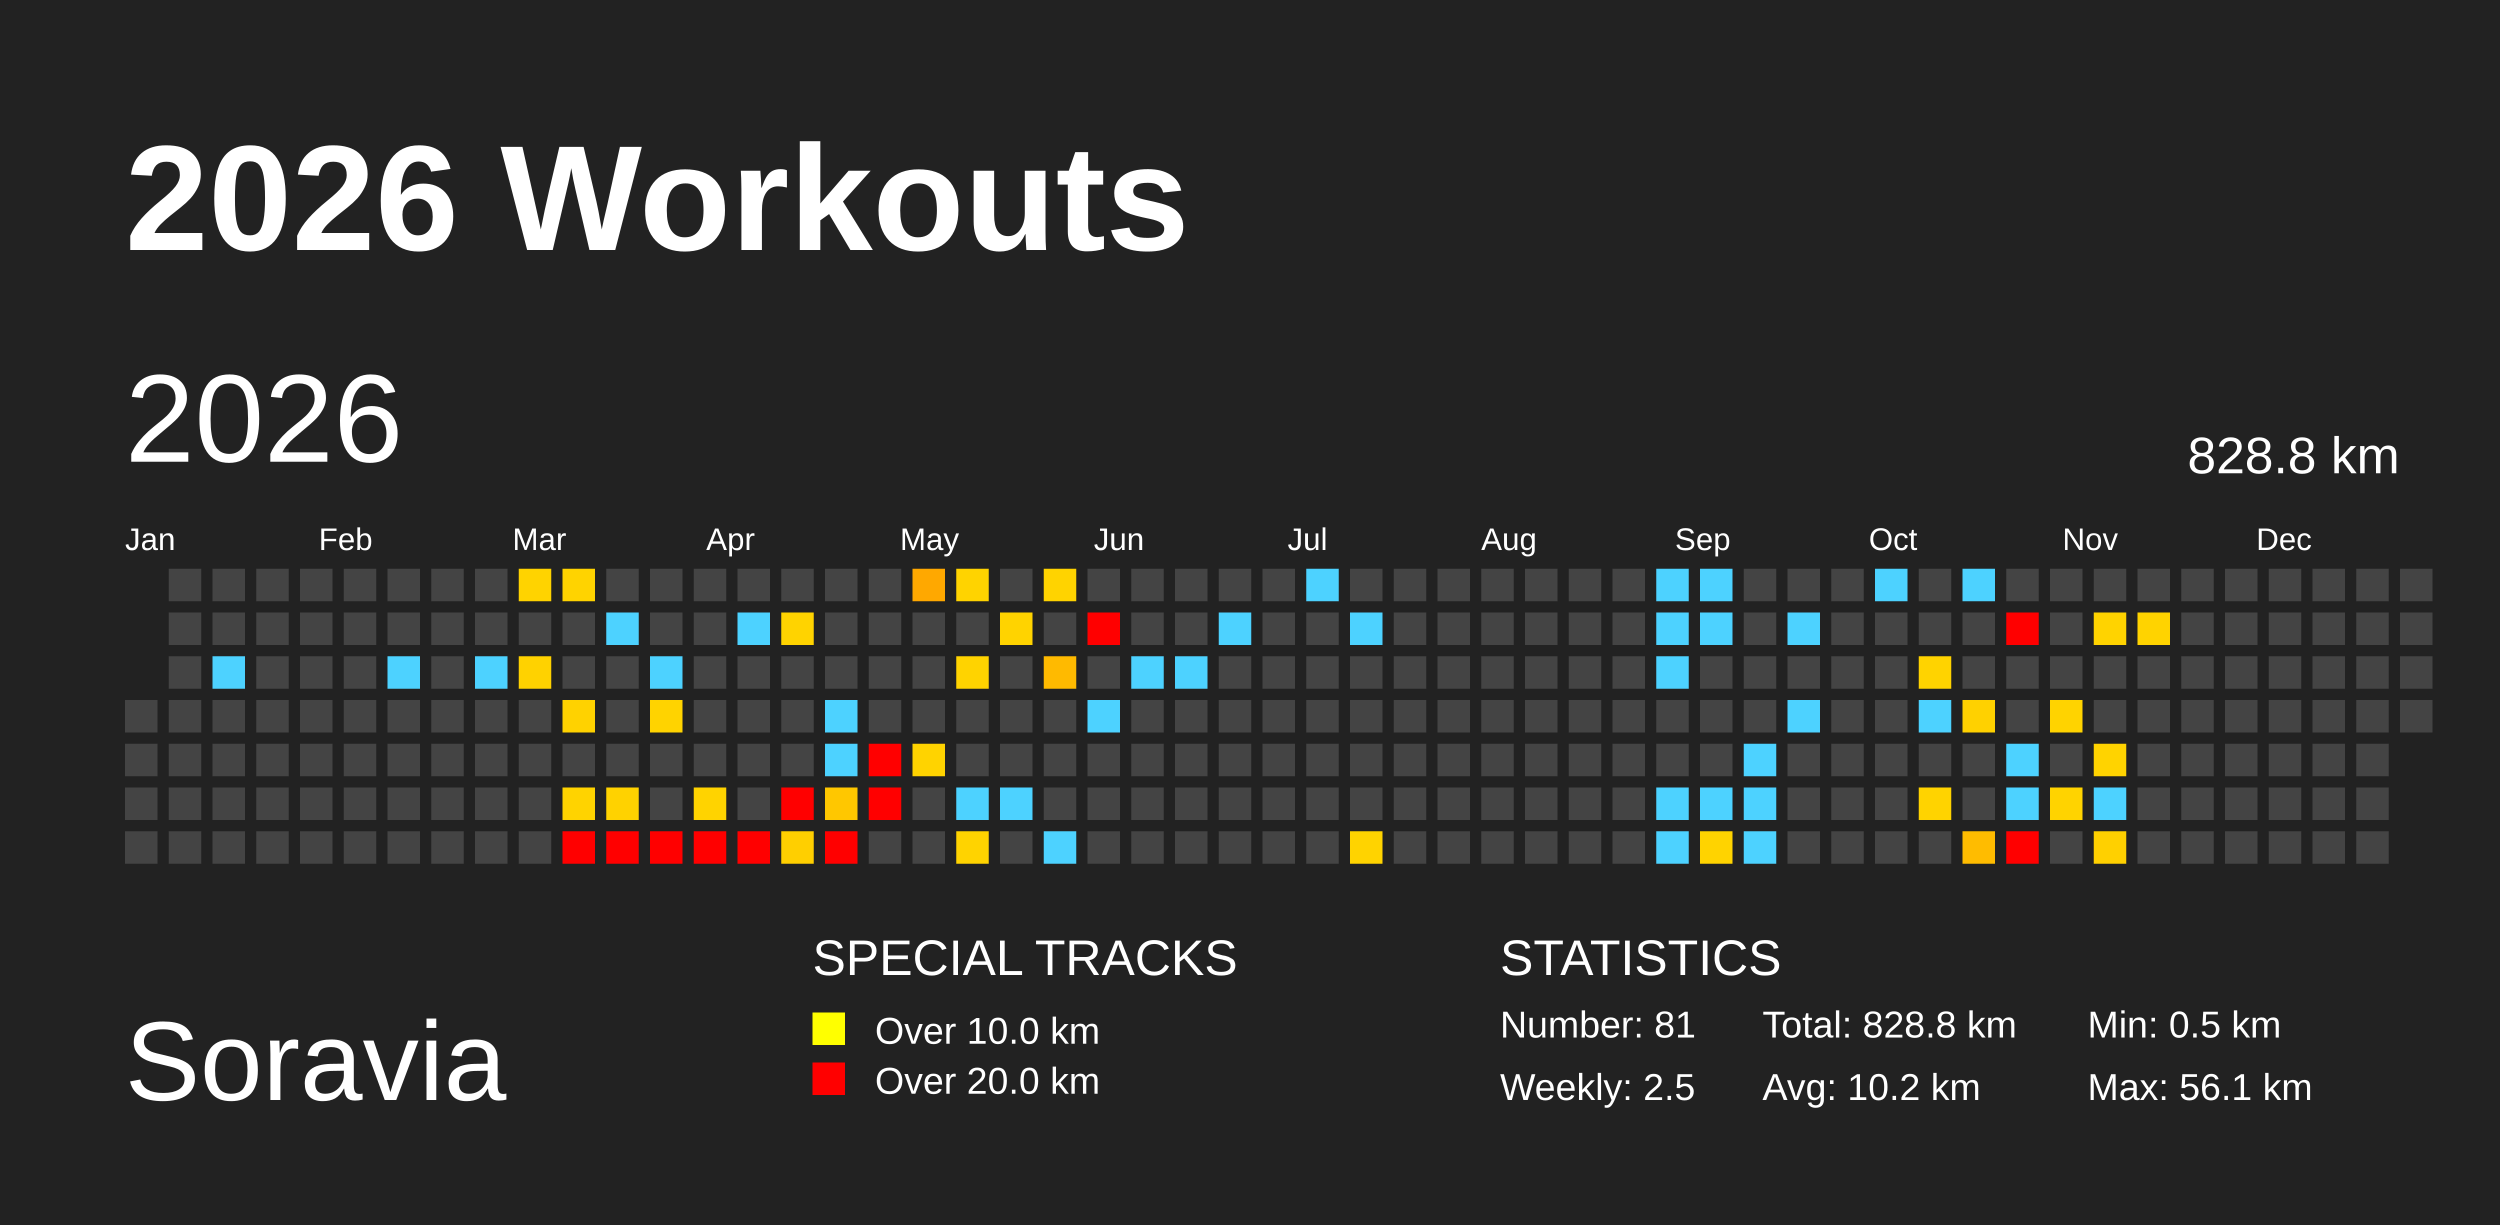
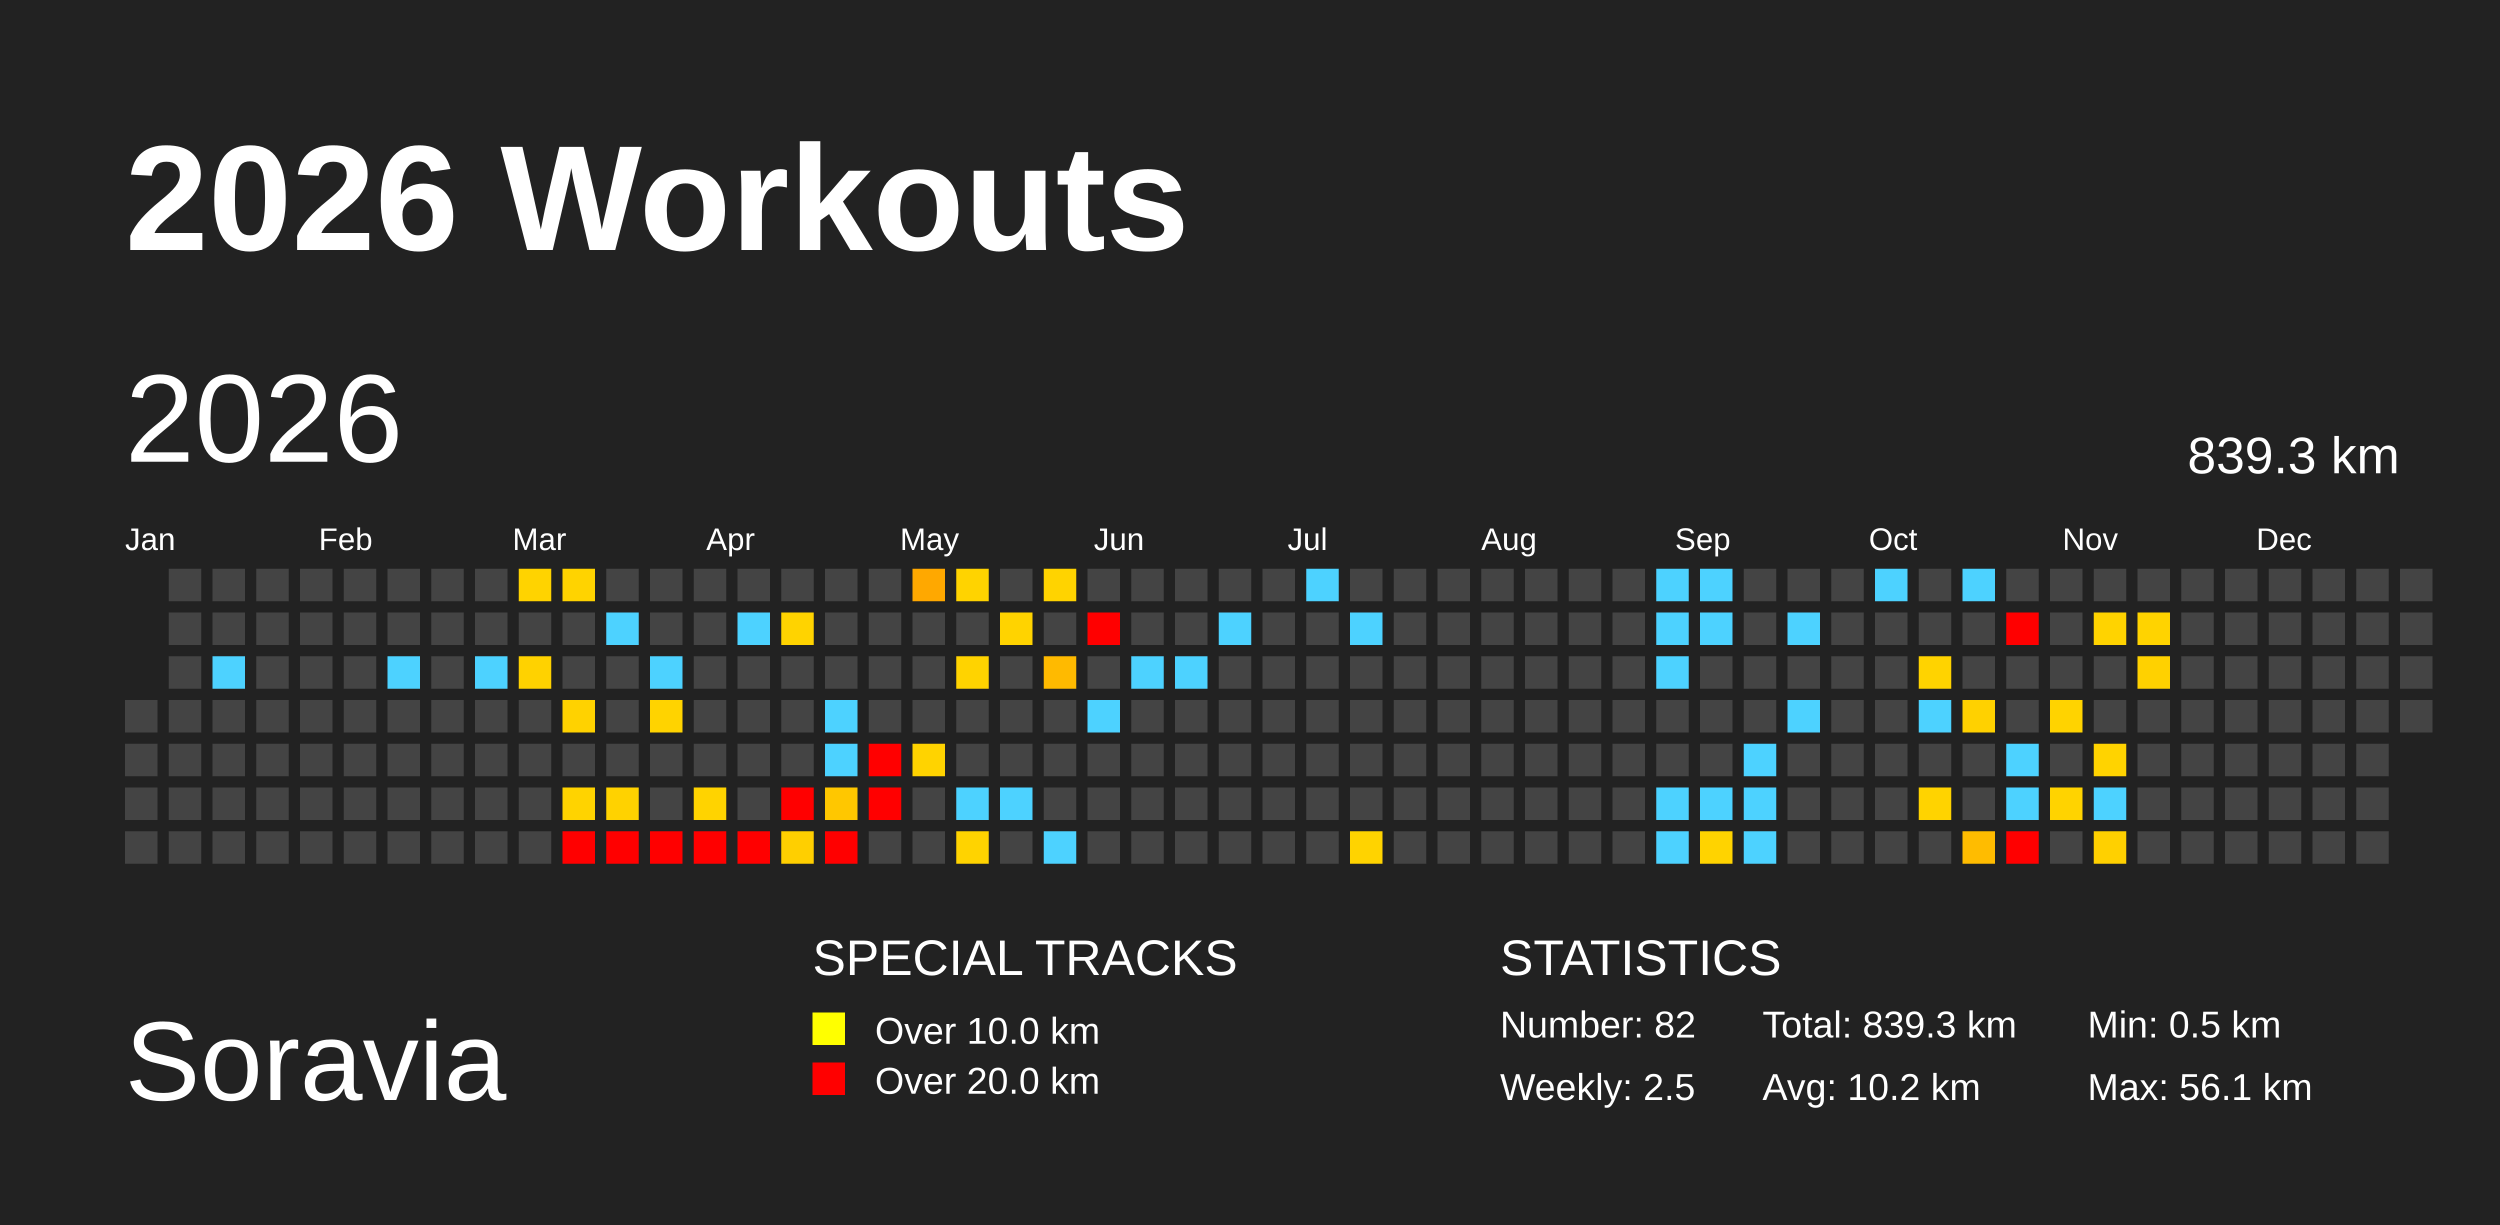
<svg xmlns="http://www.w3.org/2000/svg" baseProfile="full" height="98mm" version="1.1" viewBox="0,0,200,98" width="200mm">
  <defs />
  <rect fill="#222222" height="98" width="200" x="0" y="0" />
  <text fill="#FFFFFF" style="font-size:12px; font-family:Arial; font-weight:bold;" x="10" y="20">2026 Workouts</text>
  <text fill="#FFFFFF" style="font-size:9px; font-family:Arial" x="10" y="88">Soravia</text>
  <text fill="#FFFFFF" style="font-size:4px; font-family:Arial" x="65" y="78">SPECIAL TRACKS</text>
  <rect fill="yellow" height="2.6" width="2.6" x="65" y="81" />
  <text fill="#FFFFFF" style="font-size:3px; font-family:Arial" x="70" y="83.5">Over 10.0 km</text>
  <rect fill="red" height="2.6" width="2.6" x="65" y="85" />
  <text fill="#FFFFFF" style="font-size:3px; font-family:Arial" x="70" y="87.5">Over 20.0 km</text>
  <text fill="#FFFFFF" style="font-size:4px; font-family:Arial" x="120" y="78">STATISTICS</text>
-   <text fill="#FFFFFF" style="font-size:3px; font-family:Arial" x="120" y="83">Number: 81</text>
+   <text fill="#FFFFFF" style="font-size:3px; font-family:Arial" x="120" y="83">Number: 82</text>
  <text fill="#FFFFFF" style="font-size:3px; font-family:Arial" x="120" y="88">Weekly: 2.5</text>
-   <text fill="#FFFFFF" style="font-size:3px; font-family:Arial" x="141" y="83">Total: 828.8 km</text>
+   <text fill="#FFFFFF" style="font-size:3px; font-family:Arial" x="141" y="83">Total: 839.3 km</text>
  <text fill="#FFFFFF" style="font-size:3px; font-family:Arial" x="141" y="88">Avg: 10.2 km</text>
  <text fill="#FFFFFF" style="font-size:3px; font-family:Arial" x="167" y="83">Min: 0.5 km</text>
  <text fill="#FFFFFF" style="font-size:3px; font-family:Arial" x="167" y="88">Max: 56.1 km</text>
  <text dominant-baseline="hanging" fill="#FFFFFF" style="font-size:10.0px; font-family:Arial;" x="10" y="30">2026</text>
-   <text dominant-baseline="hanging" fill="#FFFFFF" style="font-size:4.125px; font-family:Arial;" x="175" y="35">828.8 km</text>
+   <text dominant-baseline="hanging" fill="#FFFFFF" style="font-size:4.125px; font-family:Arial;" x="175" y="35">839.3 km</text>
  <text fill="#FFFFFF" style="font-size:2.5px; font-family:Arial" x="10.0" y="44">Jan</text>
  <text fill="#FFFFFF" style="font-size:2.5px; font-family:Arial" x="25.5" y="44">Feb</text>
  <text fill="#FFFFFF" style="font-size:2.5px; font-family:Arial" x="41.0" y="44">Mar</text>
  <text fill="#FFFFFF" style="font-size:2.5px; font-family:Arial" x="56.5" y="44">Apr</text>
  <text fill="#FFFFFF" style="font-size:2.5px; font-family:Arial" x="72.0" y="44">May</text>
  <text fill="#FFFFFF" style="font-size:2.5px; font-family:Arial" x="87.5" y="44">Jun</text>
  <text fill="#FFFFFF" style="font-size:2.5px; font-family:Arial" x="103.0" y="44">Jul</text>
  <text fill="#FFFFFF" style="font-size:2.5px; font-family:Arial" x="118.5" y="44">Aug</text>
  <text fill="#FFFFFF" style="font-size:2.5px; font-family:Arial" x="134.0" y="44">Sep</text>
  <text fill="#FFFFFF" style="font-size:2.5px; font-family:Arial" x="149.5" y="44">Oct</text>
  <text fill="#FFFFFF" style="font-size:2.5px; font-family:Arial" x="165.0" y="44">Nov</text>
  <text fill="#FFFFFF" style="font-size:2.5px; font-family:Arial" x="180.5" y="44">Dec</text>
  <rect fill="#444444" height="2.6" width="2.6" x="10.0" y="56.0" />
  <rect fill="#444444" height="2.6" width="2.6" x="10.0" y="59.5" />
  <rect fill="#444444" height="2.6" width="2.6" x="10.0" y="63.0" />
  <rect fill="#444444" height="2.6" width="2.6" x="10.0" y="66.5" />
  <rect fill="#444444" height="2.6" width="2.6" x="13.5" y="45.5" />
  <rect fill="#444444" height="2.6" width="2.6" x="13.5" y="49.0" />
  <rect fill="#444444" height="2.6" width="2.6" x="13.5" y="52.5" />
  <rect fill="#444444" height="2.6" width="2.6" x="13.5" y="56.0" />
  <rect fill="#444444" height="2.6" width="2.6" x="13.5" y="59.5" />
  <rect fill="#444444" height="2.6" width="2.6" x="13.5" y="63.0" />
  <rect fill="#444444" height="2.6" width="2.6" x="13.5" y="66.5" />
  <rect fill="#444444" height="2.6" width="2.6" x="17.0" y="45.5" />
  <rect fill="#444444" height="2.6" width="2.6" x="17.0" y="49.0" />
  <rect fill="#4dd2ff" height="2.6" width="2.6" x="17.0" y="52.5" />
  <rect fill="#444444" height="2.6" width="2.6" x="17.0" y="56.0" />
  <rect fill="#444444" height="2.6" width="2.6" x="17.0" y="59.5" />
  <rect fill="#444444" height="2.6" width="2.6" x="17.0" y="63.0" />
  <rect fill="#444444" height="2.6" width="2.6" x="17.0" y="66.5" />
  <rect fill="#444444" height="2.6" width="2.6" x="20.5" y="45.5" />
  <rect fill="#444444" height="2.6" width="2.6" x="20.5" y="49.0" />
  <rect fill="#444444" height="2.6" width="2.6" x="20.5" y="52.5" />
  <rect fill="#444444" height="2.6" width="2.6" x="20.5" y="56.0" />
  <rect fill="#444444" height="2.6" width="2.6" x="20.5" y="59.5" />
  <rect fill="#444444" height="2.6" width="2.6" x="20.5" y="63.0" />
  <rect fill="#444444" height="2.6" width="2.6" x="20.5" y="66.5" />
  <rect fill="#444444" height="2.6" width="2.6" x="24.0" y="45.5" />
  <rect fill="#444444" height="2.6" width="2.6" x="24.0" y="49.0" />
  <rect fill="#444444" height="2.6" width="2.6" x="24.0" y="52.5" />
  <rect fill="#444444" height="2.6" width="2.6" x="24.0" y="56.0" />
  <rect fill="#444444" height="2.6" width="2.6" x="24.0" y="59.5" />
  <rect fill="#444444" height="2.6" width="2.6" x="24.0" y="63.0" />
  <rect fill="#444444" height="2.6" width="2.6" x="24.0" y="66.5" />
  <rect fill="#444444" height="2.6" width="2.6" x="27.5" y="45.5" />
  <rect fill="#444444" height="2.6" width="2.6" x="27.5" y="49.0" />
  <rect fill="#444444" height="2.6" width="2.6" x="27.5" y="52.5" />
  <rect fill="#444444" height="2.6" width="2.6" x="27.5" y="56.0" />
  <rect fill="#444444" height="2.6" width="2.6" x="27.5" y="59.5" />
  <rect fill="#444444" height="2.6" width="2.6" x="27.5" y="63.0" />
  <rect fill="#444444" height="2.6" width="2.6" x="27.5" y="66.5" />
  <rect fill="#444444" height="2.6" width="2.6" x="31.0" y="45.5" />
  <rect fill="#444444" height="2.6" width="2.6" x="31.0" y="49.0" />
  <rect fill="#4dd2ff" height="2.6" width="2.6" x="31.0" y="52.5" />
  <rect fill="#444444" height="2.6" width="2.6" x="31.0" y="56.0" />
  <rect fill="#444444" height="2.6" width="2.6" x="31.0" y="59.5" />
  <rect fill="#444444" height="2.6" width="2.6" x="31.0" y="63.0" />
  <rect fill="#444444" height="2.6" width="2.6" x="31.0" y="66.5" />
  <rect fill="#444444" height="2.6" width="2.6" x="34.5" y="45.5" />
  <rect fill="#444444" height="2.6" width="2.6" x="34.5" y="49.0" />
  <rect fill="#444444" height="2.6" width="2.6" x="34.5" y="52.5" />
  <rect fill="#444444" height="2.6" width="2.6" x="34.5" y="56.0" />
  <rect fill="#444444" height="2.6" width="2.6" x="34.5" y="59.5" />
  <rect fill="#444444" height="2.6" width="2.6" x="34.5" y="63.0" />
  <rect fill="#444444" height="2.6" width="2.6" x="34.5" y="66.5" />
  <rect fill="#444444" height="2.6" width="2.6" x="38.0" y="45.5" />
  <rect fill="#444444" height="2.6" width="2.6" x="38.0" y="49.0" />
  <rect fill="#4dd2ff" height="2.6" width="2.6" x="38.0" y="52.5" />
  <rect fill="#444444" height="2.6" width="2.6" x="38.0" y="56.0" />
  <rect fill="#444444" height="2.6" width="2.6" x="38.0" y="59.5" />
  <rect fill="#444444" height="2.6" width="2.6" x="38.0" y="63.0" />
  <rect fill="#444444" height="2.6" width="2.6" x="38.0" y="66.5" />
  <rect fill="#ffd300" height="2.6" width="2.6" x="41.5" y="45.5" />
  <rect fill="#444444" height="2.6" width="2.6" x="41.5" y="49.0" />
  <rect fill="#ffd200" height="2.6" width="2.6" x="41.5" y="52.5" />
  <rect fill="#444444" height="2.6" width="2.6" x="41.5" y="56.0" />
  <rect fill="#444444" height="2.6" width="2.6" x="41.5" y="59.5" />
  <rect fill="#444444" height="2.6" width="2.6" x="41.5" y="63.0" />
  <rect fill="#444444" height="2.6" width="2.6" x="41.5" y="66.5" />
  <rect fill="#ffd300" height="2.6" width="2.6" x="45.0" y="45.5" />
  <rect fill="#444444" height="2.6" width="2.6" x="45.0" y="49.0" />
  <rect fill="#444444" height="2.6" width="2.6" x="45.0" y="52.5" />
  <rect fill="#ffd200" height="2.6" width="2.6" x="45.0" y="56.0" />
  <rect fill="#444444" height="2.6" width="2.6" x="45.0" y="59.5" />
  <rect fill="#ffd300" height="2.6" width="2.6" x="45.0" y="63.0" />
  <rect fill="red" height="2.6" width="2.6" x="45.0" y="66.5" />
  <rect fill="#444444" height="2.6" width="2.6" x="48.5" y="45.5" />
  <rect fill="#4dd2ff" height="2.6" width="2.6" x="48.5" y="49.0" />
  <rect fill="#444444" height="2.6" width="2.6" x="48.5" y="52.5" />
  <rect fill="#444444" height="2.6" width="2.6" x="48.5" y="56.0" />
  <rect fill="#444444" height="2.6" width="2.6" x="48.5" y="59.5" />
  <rect fill="#ffd200" height="2.6" width="2.6" x="48.5" y="63.0" />
  <rect fill="red" height="2.6" width="2.6" x="48.5" y="66.5" />
  <rect fill="#444444" height="2.6" width="2.6" x="52.0" y="45.5" />
  <rect fill="#444444" height="2.6" width="2.6" x="52.0" y="49.0" />
  <rect fill="#4dd2ff" height="2.6" width="2.6" x="52.0" y="52.5" />
  <rect fill="#ffd300" height="2.6" width="2.6" x="52.0" y="56.0" />
  <rect fill="#444444" height="2.6" width="2.6" x="52.0" y="59.5" />
  <rect fill="#444444" height="2.6" width="2.6" x="52.0" y="63.0" />
  <rect fill="red" height="2.6" width="2.6" x="52.0" y="66.5" />
  <rect fill="#444444" height="2.6" width="2.6" x="55.5" y="45.5" />
  <rect fill="#444444" height="2.6" width="2.6" x="55.5" y="49.0" />
  <rect fill="#444444" height="2.6" width="2.6" x="55.5" y="52.5" />
  <rect fill="#444444" height="2.6" width="2.6" x="55.5" y="56.0" />
  <rect fill="#444444" height="2.6" width="2.6" x="55.5" y="59.5" />
  <rect fill="#ffd300" height="2.6" width="2.6" x="55.5" y="63.0" />
  <rect fill="red" height="2.6" width="2.6" x="55.5" y="66.5" />
  <rect fill="#444444" height="2.6" width="2.6" x="59.0" y="45.5" />
  <rect fill="#4dd2ff" height="2.6" width="2.6" x="59.0" y="49.0" />
  <rect fill="#444444" height="2.6" width="2.6" x="59.0" y="52.5" />
  <rect fill="#444444" height="2.6" width="2.6" x="59.0" y="56.0" />
  <rect fill="#444444" height="2.6" width="2.6" x="59.0" y="59.5" />
  <rect fill="#444444" height="2.6" width="2.6" x="59.0" y="63.0" />
  <rect fill="red" height="2.6" width="2.6" x="59.0" y="66.5" />
  <rect fill="#444444" height="2.6" width="2.6" x="62.5" y="45.5" />
  <rect fill="#ffd300" height="2.6" width="2.6" x="62.5" y="49.0" />
  <rect fill="#444444" height="2.6" width="2.6" x="62.5" y="52.5" />
  <rect fill="#444444" height="2.6" width="2.6" x="62.5" y="56.0" />
  <rect fill="#444444" height="2.6" width="2.6" x="62.5" y="59.5" />
  <rect fill="red" height="2.6" width="2.6" x="62.5" y="63.0" />
  <rect fill="#ffcf00" height="2.6" width="2.6" x="62.5" y="66.5" />
  <rect fill="#444444" height="2.6" width="2.6" x="66.0" y="45.5" />
  <rect fill="#444444" height="2.6" width="2.6" x="66.0" y="49.0" />
  <rect fill="#444444" height="2.6" width="2.6" x="66.0" y="52.5" />
  <rect fill="#4dd2ff" height="2.6" width="2.6" x="66.0" y="56.0" />
  <rect fill="#4dd2ff" height="2.6" width="2.6" x="66.0" y="59.5" />
  <rect fill="#ffc700" height="2.6" width="2.6" x="66.0" y="63.0" />
  <rect fill="red" height="2.6" width="2.6" x="66.0" y="66.5" />
  <rect fill="#444444" height="2.6" width="2.6" x="69.5" y="45.5" />
  <rect fill="#444444" height="2.6" width="2.6" x="69.5" y="49.0" />
  <rect fill="#444444" height="2.6" width="2.6" x="69.5" y="52.5" />
  <rect fill="#444444" height="2.6" width="2.6" x="69.5" y="56.0" />
  <rect fill="red" height="2.6" width="2.6" x="69.5" y="59.5" />
  <rect fill="red" height="2.6" width="2.6" x="69.5" y="63.0" />
  <rect fill="#444444" height="2.6" width="2.6" x="69.5" y="66.5" />
  <rect fill="#ffa800" height="2.6" width="2.6" x="73.0" y="45.5" />
  <rect fill="#444444" height="2.6" width="2.6" x="73.0" y="49.0" />
  <rect fill="#444444" height="2.6" width="2.6" x="73.0" y="52.5" />
  <rect fill="#444444" height="2.6" width="2.6" x="73.0" y="56.0" />
  <rect fill="#ffd300" height="2.6" width="2.6" x="73.0" y="59.5" />
  <rect fill="#444444" height="2.6" width="2.6" x="73.0" y="63.0" />
  <rect fill="#444444" height="2.6" width="2.6" x="73.0" y="66.5" />
  <rect fill="#ffd300" height="2.6" width="2.6" x="76.5" y="45.5" />
  <rect fill="#444444" height="2.6" width="2.6" x="76.5" y="49.0" />
  <rect fill="#ffd300" height="2.6" width="2.6" x="76.5" y="52.5" />
  <rect fill="#444444" height="2.6" width="2.6" x="76.5" y="56.0" />
  <rect fill="#444444" height="2.6" width="2.6" x="76.5" y="59.5" />
  <rect fill="#4dd2ff" height="2.6" width="2.6" x="76.5" y="63.0" />
  <rect fill="#ffd300" height="2.6" width="2.6" x="76.5" y="66.5" />
  <rect fill="#444444" height="2.6" width="2.6" x="80.0" y="45.5" />
  <rect fill="#ffd300" height="2.6" width="2.6" x="80.0" y="49.0" />
  <rect fill="#444444" height="2.6" width="2.6" x="80.0" y="52.5" />
  <rect fill="#444444" height="2.6" width="2.6" x="80.0" y="56.0" />
  <rect fill="#444444" height="2.6" width="2.6" x="80.0" y="59.5" />
  <rect fill="#4dd2ff" height="2.6" width="2.6" x="80.0" y="63.0" />
  <rect fill="#444444" height="2.6" width="2.6" x="80.0" y="66.5" />
  <rect fill="#ffd300" height="2.6" width="2.6" x="83.5" y="45.5" />
  <rect fill="#444444" height="2.6" width="2.6" x="83.5" y="49.0" />
  <rect fill="#ffba00" height="2.6" width="2.6" x="83.5" y="52.5" />
  <rect fill="#444444" height="2.6" width="2.6" x="83.5" y="56.0" />
  <rect fill="#444444" height="2.6" width="2.6" x="83.5" y="59.5" />
  <rect fill="#444444" height="2.6" width="2.6" x="83.5" y="63.0" />
  <rect fill="#4dd2ff" height="2.6" width="2.6" x="83.5" y="66.5" />
  <rect fill="#444444" height="2.6" width="2.6" x="87.0" y="45.5" />
  <rect fill="red" height="2.6" width="2.6" x="87.0" y="49.0" />
  <rect fill="#444444" height="2.6" width="2.6" x="87.0" y="52.5" />
  <rect fill="#4dd2ff" height="2.6" width="2.6" x="87.0" y="56.0" />
  <rect fill="#444444" height="2.6" width="2.6" x="87.0" y="59.5" />
  <rect fill="#444444" height="2.6" width="2.6" x="87.0" y="63.0" />
  <rect fill="#444444" height="2.6" width="2.6" x="87.0" y="66.5" />
  <rect fill="#444444" height="2.6" width="2.6" x="90.5" y="45.5" />
  <rect fill="#444444" height="2.6" width="2.6" x="90.5" y="49.0" />
  <rect fill="#4dd2ff" height="2.6" width="2.6" x="90.5" y="52.5" />
  <rect fill="#444444" height="2.6" width="2.6" x="90.5" y="56.0" />
  <rect fill="#444444" height="2.6" width="2.6" x="90.5" y="59.5" />
  <rect fill="#444444" height="2.6" width="2.6" x="90.5" y="63.0" />
  <rect fill="#444444" height="2.6" width="2.6" x="90.5" y="66.5" />
  <rect fill="#444444" height="2.6" width="2.6" x="94.0" y="45.5" />
  <rect fill="#444444" height="2.6" width="2.6" x="94.0" y="49.0" />
  <rect fill="#4dd2ff" height="2.6" width="2.6" x="94.0" y="52.5" />
  <rect fill="#444444" height="2.6" width="2.6" x="94.0" y="56.0" />
  <rect fill="#444444" height="2.6" width="2.6" x="94.0" y="59.5" />
  <rect fill="#444444" height="2.6" width="2.6" x="94.0" y="63.0" />
  <rect fill="#444444" height="2.6" width="2.6" x="94.0" y="66.5" />
  <rect fill="#444444" height="2.6" width="2.6" x="97.5" y="45.5" />
  <rect fill="#4dd2ff" height="2.6" width="2.6" x="97.5" y="49.0" />
  <rect fill="#444444" height="2.6" width="2.6" x="97.5" y="52.5" />
  <rect fill="#444444" height="2.6" width="2.6" x="97.5" y="56.0" />
  <rect fill="#444444" height="2.6" width="2.6" x="97.5" y="59.5" />
  <rect fill="#444444" height="2.6" width="2.6" x="97.5" y="63.0" />
  <rect fill="#444444" height="2.6" width="2.6" x="97.5" y="66.5" />
  <rect fill="#444444" height="2.6" width="2.6" x="101.0" y="45.5" />
  <rect fill="#444444" height="2.6" width="2.6" x="101.0" y="49.0" />
  <rect fill="#444444" height="2.6" width="2.6" x="101.0" y="52.5" />
  <rect fill="#444444" height="2.6" width="2.6" x="101.0" y="56.0" />
  <rect fill="#444444" height="2.6" width="2.6" x="101.0" y="59.5" />
  <rect fill="#444444" height="2.6" width="2.6" x="101.0" y="63.0" />
  <rect fill="#444444" height="2.6" width="2.6" x="101.0" y="66.5" />
  <rect fill="#4dd2ff" height="2.6" width="2.6" x="104.5" y="45.5" />
  <rect fill="#444444" height="2.6" width="2.6" x="104.5" y="49.0" />
  <rect fill="#444444" height="2.6" width="2.6" x="104.5" y="52.5" />
  <rect fill="#444444" height="2.6" width="2.6" x="104.5" y="56.0" />
  <rect fill="#444444" height="2.6" width="2.6" x="104.5" y="59.5" />
  <rect fill="#444444" height="2.6" width="2.6" x="104.5" y="63.0" />
  <rect fill="#444444" height="2.6" width="2.6" x="104.5" y="66.5" />
  <rect fill="#444444" height="2.6" width="2.6" x="108.0" y="45.5" />
  <rect fill="#4dd2ff" height="2.6" width="2.6" x="108.0" y="49.0" />
  <rect fill="#444444" height="2.6" width="2.6" x="108.0" y="52.5" />
  <rect fill="#444444" height="2.6" width="2.6" x="108.0" y="56.0" />
  <rect fill="#444444" height="2.6" width="2.6" x="108.0" y="59.5" />
  <rect fill="#444444" height="2.6" width="2.6" x="108.0" y="63.0" />
  <rect fill="#ffd300" height="2.6" width="2.6" x="108.0" y="66.5" />
  <rect fill="#444444" height="2.6" width="2.6" x="111.5" y="45.5" />
  <rect fill="#444444" height="2.6" width="2.6" x="111.5" y="49.0" />
  <rect fill="#444444" height="2.6" width="2.6" x="111.5" y="52.5" />
  <rect fill="#444444" height="2.6" width="2.6" x="111.5" y="56.0" />
  <rect fill="#444444" height="2.6" width="2.6" x="111.5" y="59.5" />
  <rect fill="#444444" height="2.6" width="2.6" x="111.5" y="63.0" />
  <rect fill="#444444" height="2.6" width="2.6" x="111.5" y="66.5" />
  <rect fill="#444444" height="2.6" width="2.6" x="115.0" y="45.5" />
  <rect fill="#444444" height="2.6" width="2.6" x="115.0" y="49.0" />
  <rect fill="#444444" height="2.6" width="2.6" x="115.0" y="52.5" />
  <rect fill="#444444" height="2.6" width="2.6" x="115.0" y="56.0" />
  <rect fill="#444444" height="2.6" width="2.6" x="115.0" y="59.5" />
  <rect fill="#444444" height="2.6" width="2.6" x="115.0" y="63.0" />
  <rect fill="#444444" height="2.6" width="2.6" x="115.0" y="66.5" />
  <rect fill="#444444" height="2.6" width="2.6" x="118.5" y="45.5" />
  <rect fill="#444444" height="2.6" width="2.6" x="118.5" y="49.0" />
  <rect fill="#444444" height="2.6" width="2.6" x="118.5" y="52.5" />
  <rect fill="#444444" height="2.6" width="2.6" x="118.5" y="56.0" />
  <rect fill="#444444" height="2.6" width="2.6" x="118.5" y="59.5" />
  <rect fill="#444444" height="2.6" width="2.6" x="118.5" y="63.0" />
  <rect fill="#444444" height="2.6" width="2.6" x="118.5" y="66.5" />
  <rect fill="#444444" height="2.6" width="2.6" x="122.0" y="45.5" />
  <rect fill="#444444" height="2.6" width="2.6" x="122.0" y="49.0" />
  <rect fill="#444444" height="2.6" width="2.6" x="122.0" y="52.5" />
  <rect fill="#444444" height="2.6" width="2.6" x="122.0" y="56.0" />
  <rect fill="#444444" height="2.6" width="2.6" x="122.0" y="59.5" />
  <rect fill="#444444" height="2.6" width="2.6" x="122.0" y="63.0" />
  <rect fill="#444444" height="2.6" width="2.6" x="122.0" y="66.5" />
  <rect fill="#444444" height="2.6" width="2.6" x="125.5" y="45.5" />
  <rect fill="#444444" height="2.6" width="2.6" x="125.5" y="49.0" />
  <rect fill="#444444" height="2.6" width="2.6" x="125.5" y="52.5" />
  <rect fill="#444444" height="2.6" width="2.6" x="125.5" y="56.0" />
  <rect fill="#444444" height="2.6" width="2.6" x="125.5" y="59.5" />
  <rect fill="#444444" height="2.6" width="2.6" x="125.5" y="63.0" />
  <rect fill="#444444" height="2.6" width="2.6" x="125.5" y="66.5" />
  <rect fill="#444444" height="2.6" width="2.6" x="129.0" y="45.5" />
  <rect fill="#444444" height="2.6" width="2.6" x="129.0" y="49.0" />
  <rect fill="#444444" height="2.6" width="2.6" x="129.0" y="52.5" />
  <rect fill="#444444" height="2.6" width="2.6" x="129.0" y="56.0" />
  <rect fill="#444444" height="2.6" width="2.6" x="129.0" y="59.5" />
  <rect fill="#444444" height="2.6" width="2.6" x="129.0" y="63.0" />
  <rect fill="#444444" height="2.6" width="2.6" x="129.0" y="66.5" />
  <rect fill="#4dd2ff" height="2.6" width="2.6" x="132.5" y="45.5" />
  <rect fill="#4dd2ff" height="2.6" width="2.6" x="132.5" y="49.0" />
  <rect fill="#4dd2ff" height="2.6" width="2.6" x="132.5" y="52.5" />
  <rect fill="#444444" height="2.6" width="2.6" x="132.5" y="56.0" />
  <rect fill="#444444" height="2.6" width="2.6" x="132.5" y="59.5" />
  <rect fill="#4dd2ff" height="2.6" width="2.6" x="132.5" y="63.0" />
  <rect fill="#4dd2ff" height="2.6" width="2.6" x="132.5" y="66.5" />
  <rect fill="#4dd2ff" height="2.6" width="2.6" x="136.0" y="45.5" />
  <rect fill="#4dd2ff" height="2.6" width="2.6" x="136.0" y="49.0" />
  <rect fill="#444444" height="2.6" width="2.6" x="136.0" y="52.5" />
  <rect fill="#444444" height="2.6" width="2.6" x="136.0" y="56.0" />
  <rect fill="#444444" height="2.6" width="2.6" x="136.0" y="59.5" />
  <rect fill="#4dd2ff" height="2.6" width="2.6" x="136.0" y="63.0" />
  <rect fill="#ffd300" height="2.6" width="2.6" x="136.0" y="66.5" />
  <rect fill="#444444" height="2.6" width="2.6" x="139.5" y="45.5" />
  <rect fill="#444444" height="2.6" width="2.6" x="139.5" y="49.0" />
  <rect fill="#444444" height="2.6" width="2.6" x="139.5" y="52.5" />
  <rect fill="#444444" height="2.6" width="2.6" x="139.5" y="56.0" />
  <rect fill="#4dd2ff" height="2.6" width="2.6" x="139.5" y="59.5" />
  <rect fill="#4dd2ff" height="2.6" width="2.6" x="139.5" y="63.0" />
  <rect fill="#4dd2ff" height="2.6" width="2.6" x="139.5" y="66.5" />
  <rect fill="#444444" height="2.6" width="2.6" x="143.0" y="45.5" />
  <rect fill="#4dd2ff" height="2.6" width="2.6" x="143.0" y="49.0" />
  <rect fill="#444444" height="2.6" width="2.6" x="143.0" y="52.5" />
  <rect fill="#4dd2ff" height="2.6" width="2.6" x="143.0" y="56.0" />
  <rect fill="#444444" height="2.6" width="2.6" x="143.0" y="59.5" />
  <rect fill="#444444" height="2.6" width="2.6" x="143.0" y="63.0" />
  <rect fill="#444444" height="2.6" width="2.6" x="143.0" y="66.5" />
  <rect fill="#444444" height="2.6" width="2.6" x="146.5" y="45.5" />
  <rect fill="#444444" height="2.6" width="2.6" x="146.5" y="49.0" />
  <rect fill="#444444" height="2.6" width="2.6" x="146.5" y="52.5" />
  <rect fill="#444444" height="2.6" width="2.6" x="146.5" y="56.0" />
  <rect fill="#444444" height="2.6" width="2.6" x="146.5" y="59.5" />
  <rect fill="#444444" height="2.6" width="2.6" x="146.5" y="63.0" />
  <rect fill="#444444" height="2.6" width="2.6" x="146.5" y="66.5" />
  <rect fill="#4dd2ff" height="2.6" width="2.6" x="150.0" y="45.5" />
  <rect fill="#444444" height="2.6" width="2.6" x="150.0" y="49.0" />
  <rect fill="#444444" height="2.6" width="2.6" x="150.0" y="52.5" />
  <rect fill="#444444" height="2.6" width="2.6" x="150.0" y="56.0" />
  <rect fill="#444444" height="2.6" width="2.6" x="150.0" y="59.5" />
  <rect fill="#444444" height="2.6" width="2.6" x="150.0" y="63.0" />
  <rect fill="#444444" height="2.6" width="2.6" x="150.0" y="66.5" />
  <rect fill="#444444" height="2.6" width="2.6" x="153.5" y="45.5" />
  <rect fill="#444444" height="2.6" width="2.6" x="153.5" y="49.0" />
  <rect fill="#ffd300" height="2.6" width="2.6" x="153.5" y="52.5" />
  <rect fill="#4dd2ff" height="2.6" width="2.6" x="153.5" y="56.0" />
  <rect fill="#444444" height="2.6" width="2.6" x="153.5" y="59.5" />
  <rect fill="#ffd300" height="2.6" width="2.6" x="153.5" y="63.0" />
  <rect fill="#444444" height="2.6" width="2.6" x="153.5" y="66.5" />
  <rect fill="#4dd2ff" height="2.6" width="2.6" x="157.0" y="45.5" />
  <rect fill="#444444" height="2.6" width="2.6" x="157.0" y="49.0" />
  <rect fill="#444444" height="2.6" width="2.6" x="157.0" y="52.5" />
  <rect fill="#ffd100" height="2.6" width="2.6" x="157.0" y="56.0" />
  <rect fill="#444444" height="2.6" width="2.6" x="157.0" y="59.5" />
  <rect fill="#444444" height="2.6" width="2.6" x="157.0" y="63.0" />
  <rect fill="#ffbc00" height="2.6" width="2.6" x="157.0" y="66.5" />
  <rect fill="#444444" height="2.6" width="2.6" x="160.5" y="45.5" />
  <rect fill="red" height="2.6" width="2.6" x="160.5" y="49.0" />
  <rect fill="#444444" height="2.6" width="2.6" x="160.5" y="52.5" />
  <rect fill="#444444" height="2.6" width="2.6" x="160.5" y="56.0" />
  <rect fill="#4dd2ff" height="2.6" width="2.6" x="160.5" y="59.5" />
  <rect fill="#4dd2ff" height="2.6" width="2.6" x="160.5" y="63.0" />
  <rect fill="red" height="2.6" width="2.6" x="160.5" y="66.5" />
  <rect fill="#444444" height="2.6" width="2.6" x="164.0" y="45.5" />
  <rect fill="#444444" height="2.6" width="2.6" x="164.0" y="49.0" />
  <rect fill="#444444" height="2.6" width="2.6" x="164.0" y="52.5" />
  <rect fill="#ffd300" height="2.6" width="2.6" x="164.0" y="56.0" />
  <rect fill="#444444" height="2.6" width="2.6" x="164.0" y="59.5" />
  <rect fill="#ffd300" height="2.6" width="2.6" x="164.0" y="63.0" />
  <rect fill="#444444" height="2.6" width="2.6" x="164.0" y="66.5" />
  <rect fill="#444444" height="2.6" width="2.6" x="167.5" y="45.5" />
  <rect fill="#ffd300" height="2.6" width="2.6" x="167.5" y="49.0" />
  <rect fill="#444444" height="2.6" width="2.6" x="167.5" y="52.5" />
  <rect fill="#444444" height="2.6" width="2.6" x="167.5" y="56.0" />
  <rect fill="#ffd300" height="2.6" width="2.6" x="167.5" y="59.5" />
  <rect fill="#4dd2ff" height="2.6" width="2.6" x="167.5" y="63.0" />
  <rect fill="#ffd000" height="2.6" width="2.6" x="167.5" y="66.5" />
  <rect fill="#444444" height="2.6" width="2.6" x="171.0" y="45.5" />
  <rect fill="#ffd300" height="2.6" width="2.6" x="171.0" y="49.0" />
-   <rect fill="#444444" height="2.6" width="2.6" x="171.0" y="52.5" />
+   <rect fill="#ffd100" height="2.6" width="2.6" x="171.0" y="52.5" />
  <rect fill="#444444" height="2.6" width="2.6" x="171.0" y="56.0" />
  <rect fill="#444444" height="2.6" width="2.6" x="171.0" y="59.5" />
  <rect fill="#444444" height="2.6" width="2.6" x="171.0" y="63.0" />
  <rect fill="#444444" height="2.6" width="2.6" x="171.0" y="66.5" />
  <rect fill="#444444" height="2.6" width="2.6" x="174.5" y="45.5" />
  <rect fill="#444444" height="2.6" width="2.6" x="174.5" y="49.0" />
  <rect fill="#444444" height="2.6" width="2.6" x="174.5" y="52.5" />
  <rect fill="#444444" height="2.6" width="2.6" x="174.5" y="56.0" />
  <rect fill="#444444" height="2.6" width="2.6" x="174.5" y="59.5" />
  <rect fill="#444444" height="2.6" width="2.6" x="174.5" y="63.0" />
  <rect fill="#444444" height="2.6" width="2.6" x="174.5" y="66.5" />
  <rect fill="#444444" height="2.6" width="2.6" x="178.0" y="45.5" />
  <rect fill="#444444" height="2.6" width="2.6" x="178.0" y="49.0" />
  <rect fill="#444444" height="2.6" width="2.6" x="178.0" y="52.5" />
  <rect fill="#444444" height="2.6" width="2.6" x="178.0" y="56.0" />
  <rect fill="#444444" height="2.6" width="2.6" x="178.0" y="59.5" />
  <rect fill="#444444" height="2.6" width="2.6" x="178.0" y="63.0" />
  <rect fill="#444444" height="2.6" width="2.6" x="178.0" y="66.5" />
  <rect fill="#444444" height="2.6" width="2.6" x="181.5" y="45.5" />
  <rect fill="#444444" height="2.6" width="2.6" x="181.5" y="49.0" />
  <rect fill="#444444" height="2.6" width="2.6" x="181.5" y="52.5" />
  <rect fill="#444444" height="2.6" width="2.6" x="181.5" y="56.0" />
  <rect fill="#444444" height="2.6" width="2.6" x="181.5" y="59.5" />
  <rect fill="#444444" height="2.6" width="2.6" x="181.5" y="63.0" />
  <rect fill="#444444" height="2.6" width="2.6" x="181.5" y="66.5" />
  <rect fill="#444444" height="2.6" width="2.6" x="185.0" y="45.5" />
  <rect fill="#444444" height="2.6" width="2.6" x="185.0" y="49.0" />
  <rect fill="#444444" height="2.6" width="2.6" x="185.0" y="52.5" />
  <rect fill="#444444" height="2.6" width="2.6" x="185.0" y="56.0" />
  <rect fill="#444444" height="2.6" width="2.6" x="185.0" y="59.5" />
  <rect fill="#444444" height="2.6" width="2.6" x="185.0" y="63.0" />
  <rect fill="#444444" height="2.6" width="2.6" x="185.0" y="66.5" />
  <rect fill="#444444" height="2.6" width="2.6" x="188.5" y="45.5" />
  <rect fill="#444444" height="2.6" width="2.6" x="188.5" y="49.0" />
  <rect fill="#444444" height="2.6" width="2.6" x="188.5" y="52.5" />
  <rect fill="#444444" height="2.6" width="2.6" x="188.5" y="56.0" />
  <rect fill="#444444" height="2.6" width="2.6" x="188.5" y="59.5" />
  <rect fill="#444444" height="2.6" width="2.6" x="188.5" y="63.0" />
  <rect fill="#444444" height="2.6" width="2.6" x="188.5" y="66.5" />
  <rect fill="#444444" height="2.6" width="2.6" x="192.0" y="45.5" />
  <rect fill="#444444" height="2.6" width="2.6" x="192.0" y="49.0" />
  <rect fill="#444444" height="2.6" width="2.6" x="192.0" y="52.5" />
  <rect fill="#444444" height="2.6" width="2.6" x="192.0" y="56.0" />
</svg>
